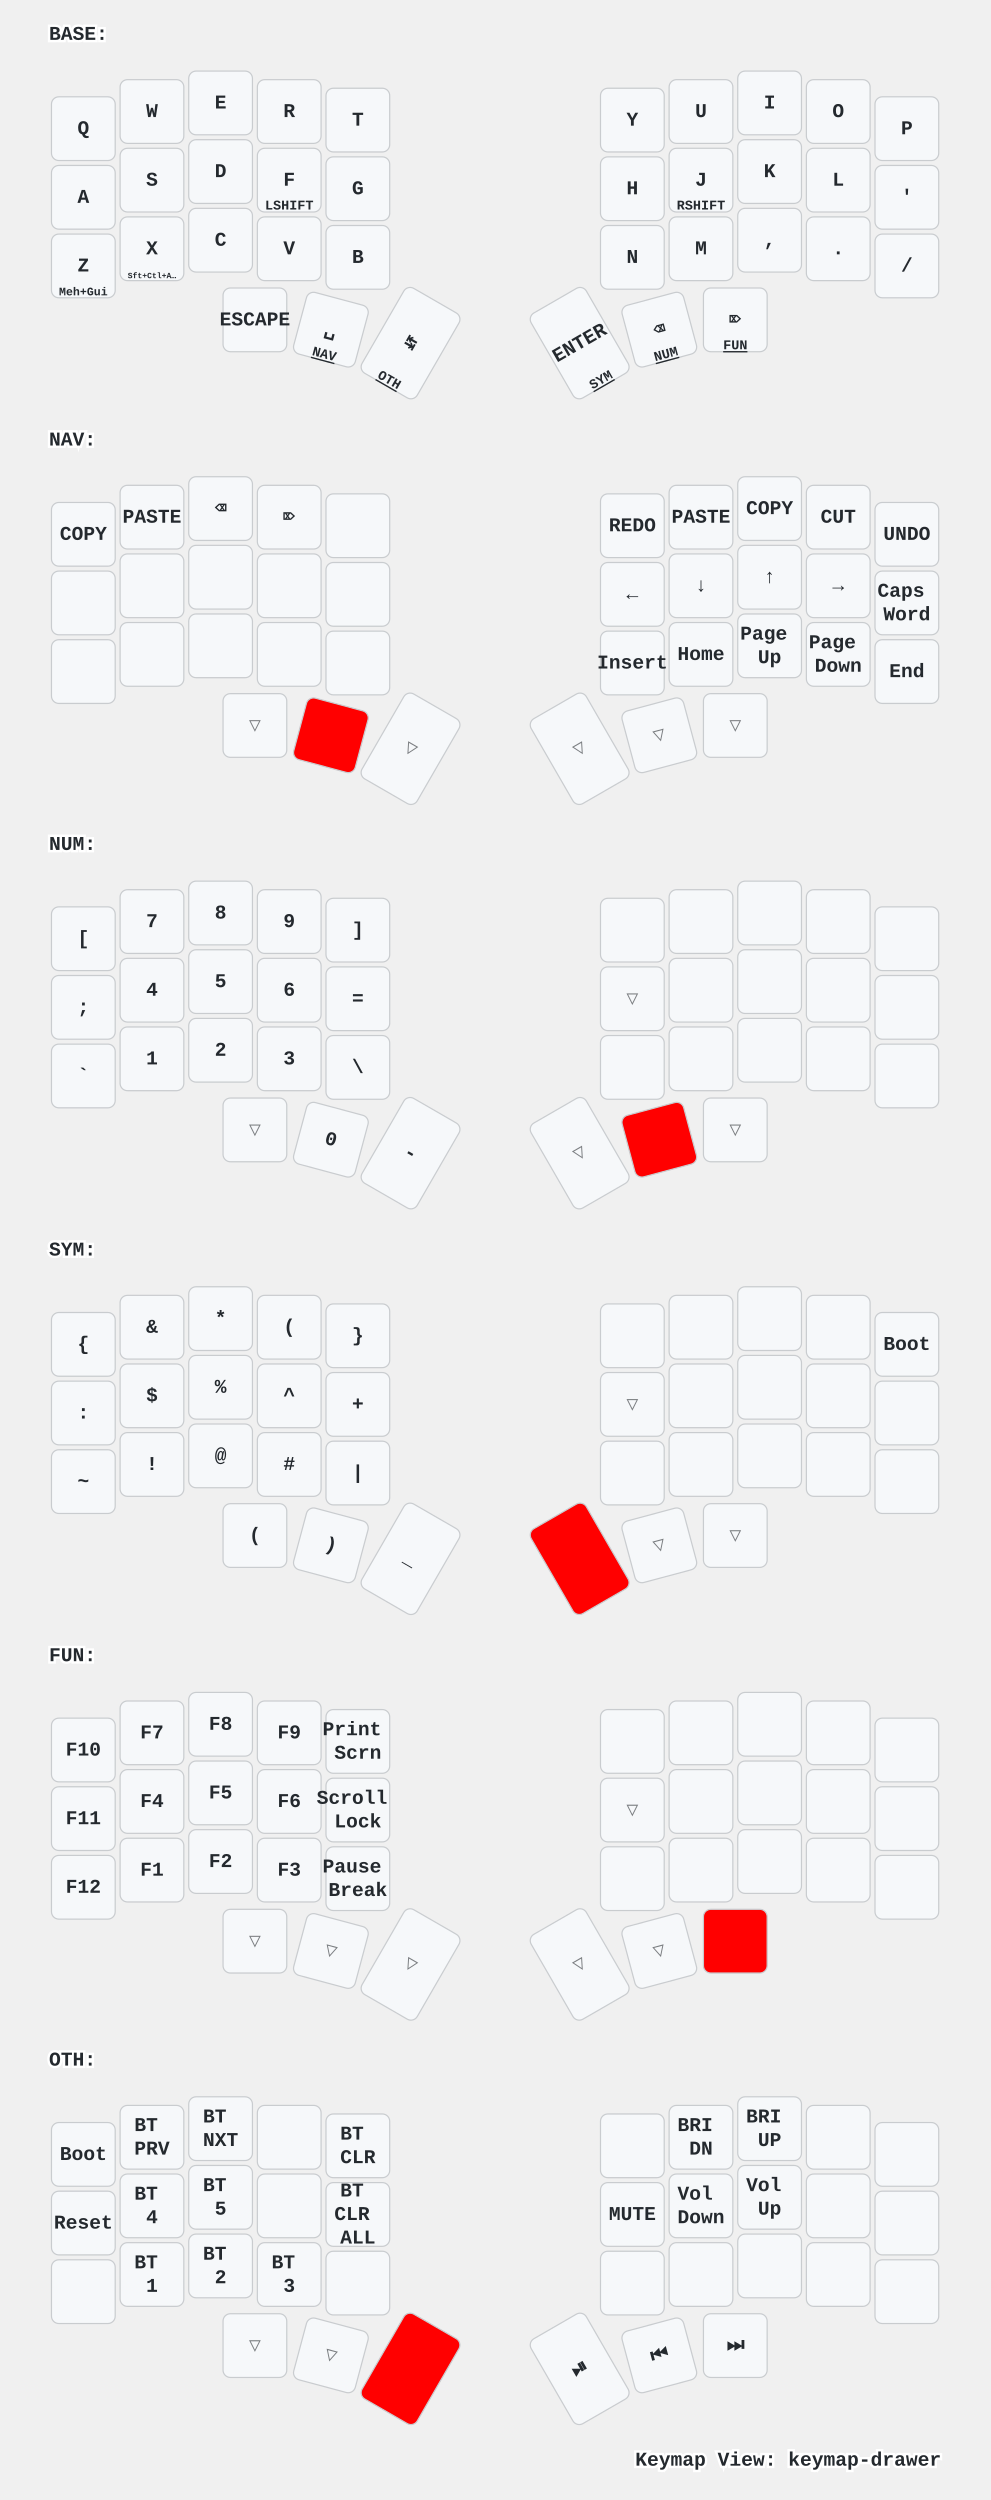
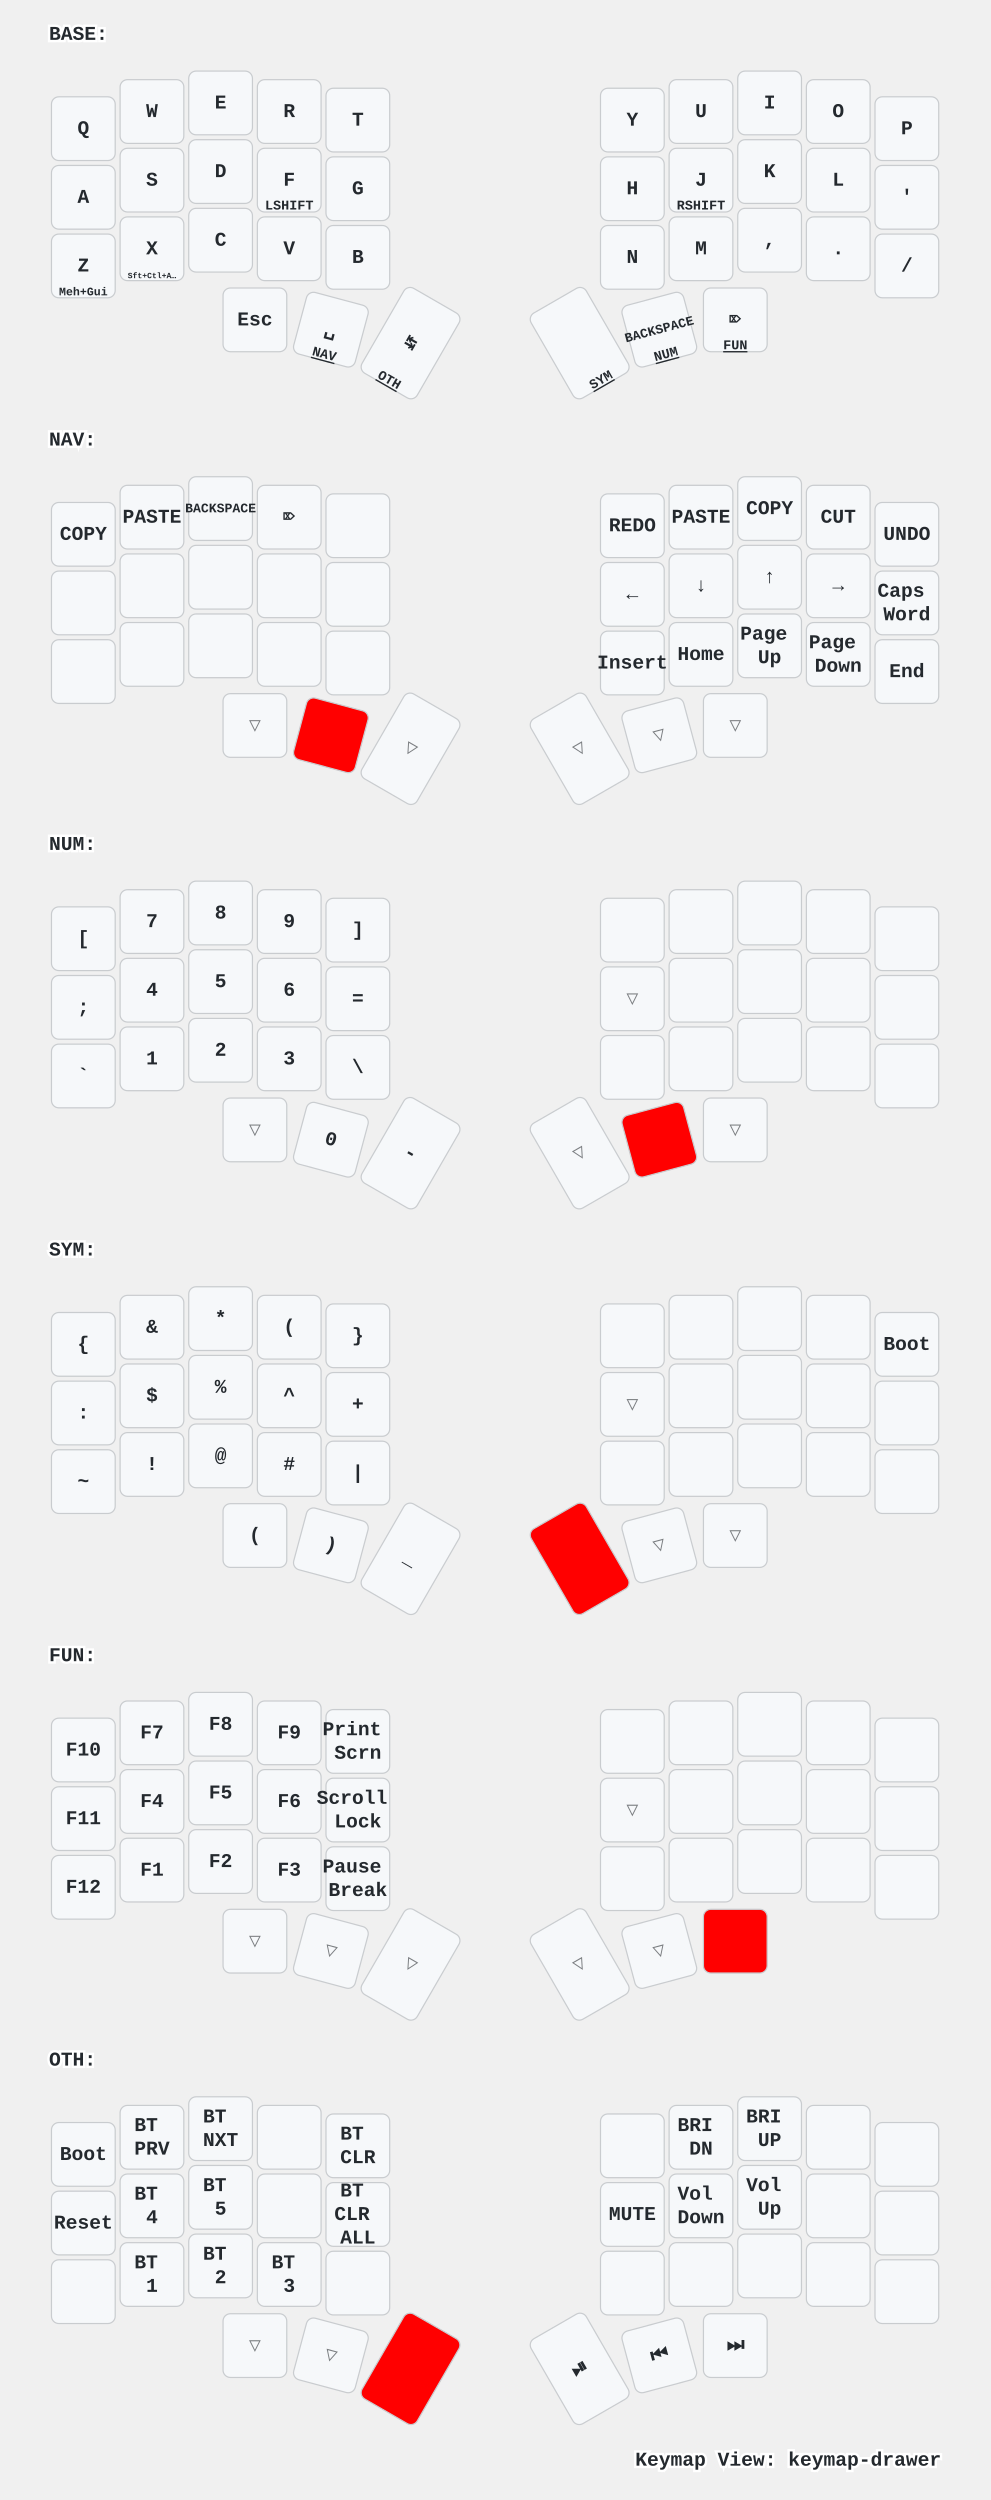
<svg xmlns="http://www.w3.org/2000/svg" xmlns:xlink="http://www.w3.org/1999/xlink" width="808" height="2040" viewBox="0 0 808 2040" class="keymap">
  <defs>/* start glyphs */
<svg id="mdi:apple-keyboard-command">
      <svg id="mdi-apple-keyboard-command" viewBox="0 0 24 24">
        <path d="M6,2A4,4 0 0,1 10,6V8H14V6A4,4 0 0,1 18,2A4,4 0 0,1 22,6A4,4 0 0,1 18,10H16V14H18A4,4 0 0,1 22,18A4,4 0 0,1 18,22A4,4 0 0,1 14,18V16H10V18A4,4 0 0,1 6,22A4,4 0 0,1 2,18A4,4 0 0,1 6,14H8V10H6A4,4 0 0,1 2,6A4,4 0 0,1 6,2M16,18A2,2 0 0,0 18,20A2,2 0 0,0 20,18A2,2 0 0,0 18,16H16V18M14,10H10V14H14V10M6,16A2,2 0 0,0 4,18A2,2 0 0,0 6,20A2,2 0 0,0 8,18V16H6M8,6A2,2 0 0,0 6,4A2,2 0 0,0 4,6A2,2 0 0,0 6,8H8V6M18,8A2,2 0 0,0 20,6A2,2 0 0,0 18,4A2,2 0 0,0 16,6V8H18Z" />
      </svg>
    </svg>
    <svg id="mdi:apple-keyboard-control">
      <svg id="mdi-apple-keyboard-control" viewBox="0 0 24 24">
        <path d="M19.78,11.78L18.36,13.19L12,6.83L5.64,13.19L4.22,11.78L12,4L19.78,11.78Z" />
      </svg>
    </svg>
    <svg id="mdi:apple-keyboard-option">
      <svg id="mdi-apple-keyboard-option" viewBox="0 0 24 24">
        <path d="M3,4H9.11L16.15,18H21V20H14.88L7.84,6H3V4M14,4H21V6H14V4Z" />
      </svg>
    </svg>
    <svg id="mdi:apple-keyboard-shift">
      <svg id="mdi-apple-keyboard-shift" viewBox="0 0 24 24">
        <path d="M15,18V12H17.17L12,6.83L6.83,12H9V18H15M12,4L22,14H17V20H7V14H2L12,4Z" />
      </svg>
    </svg>
+     <svg id="mdi:keyboard-return">
+       <svg id="mdi-keyboard-return" viewBox="0 0 24 24">
+         <path d="M19,7V11H5.83L9.41,7.41L8,6L2,12L8,18L9.41,16.58L5.83,13H21V7H19Z" />
+       </svg>
+     </svg>
  </defs>/* end glyphs */
<style>/* inherit to force styles through use tags */
svg path {
    fill: inherit;
}

/* font and background color specifications */
svg.keymap {
    font-family: SFMono-Regular,Consolas,Liberation Mono,Menlo,monospace;
    font-size: 14px;
    font-kerning: normal;
    text-rendering: optimizeLegibility;
    fill: #24292e;
}

/* default key styling */
rect.key {
    fill: #f6f8fa;
}

rect.key, rect.combo {
    stroke: #c9cccf;
    stroke-width: 1;
}

/* default key side styling, only used is draw_key_sides is set */
rect.side {
    filter: brightness(90%);
}

/* color accent for combo boxes */
rect.combo, rect.combo-separate {
    fill: #cdf;
}

/* color accent for held keys */
rect.held, rect.combo.held {
    fill: #fdd;
}

/* color accent for ghost (optional) keys */
rect.ghost, rect.combo.ghost {
    stroke-dasharray: 4, 4;
    stroke-width: 2;
}

text {
    text-anchor: middle;
    dominant-baseline: middle;
}

/* styling for layer labels */
text.label {
    font-weight: bold;
    text-anchor: start;
    stroke: white;
    stroke-width: 4;
    paint-order: stroke;
}

/* styling for optional footer */
text.footer {
    text-anchor: end;
    dominant-baseline: auto;
    stroke: white;
    stroke-width: 4;
    paint-order: stroke;
}

/* styling for combo tap, and key non-tap label text */
text.combo, text.hold, text.shifted, text.left, text.right {
    font-size: 11px;
}

text.hold {
    text-anchor: middle;
    dominant-baseline: auto;
}

text.shifted {
    text-anchor: middle;
    dominant-baseline: hanging;
}

text.left {
    text-anchor: start;
}

text.right {
    text-anchor: end;
}

text.layer-activator {
    text-decoration: underline;
}

/* styling for hold/shifted label text in combo box */
text.combo.hold, text.combo.shifted, text.combo.left, text.combo.right {
    font-size: 8px;
}

/* lighter symbol for transparent keys */
text.trans {
    fill: #7b7e81;
}

/* styling for combo dendrons */
path.combo {
    stroke-width: 1;
    stroke: gray;
    fill: none;
}

/* Start Tabler Icons Cleanup */
/* cannot use height/width with glyphs */
.icon-tabler &gt; path {
    fill: inherit;
    stroke: inherit;
    stroke-width: 2;
}
/* hide tabler's default box */
.icon-tabler &gt; path[stroke="none"][fill="none"] {
    visibility: hidden;
}
/* End Tabler Icons Cleanup */

/* For default sytles, see https://github.com/caksoylar/keymap-drawer/blob/main/keymap_drawer/config.py#L85 */

svg.keymap {
  font-family: Ubuntu Mono, Inconsolata, Consolas, Liberation Mono, Menlo, monospace;
  font-size: 16px;
  font-weight: bold;
  text-rendering: optimizeLegibility;
}

/* Color accent for held keys
red = #f00
green = #0f0
blue = #00f
yellow = #ff0
cyan = #0ff
magenta = #f0f
white = #fff
black = #000
grey = #888
light grey = #ccc
#ffc
*/
rect.held, rect.combo.held {
    fill: #f00;
}

/* Technique borrowed and extended from https://github.com/englmaxi/zmk-config/blob/master/keymap-drawer/config.yaml */
.sym_sub_text.tap {
  translate: -5px 2px;
  font-size: 20px;
}
.sym_sub_text.shifted {
  translate: 10px 13px;
  font-size: 10px;
  opacity: 1.0;
}
.combo.sym_sub_text.tap {
  translate: -1px 1px;
}
.combo.sym_sub_text.shifted {
  translate: 7px 5px;
  font-size: 10px;
  opacity: 1.0;
}

/* Toggle */
.toggle.shifted {
  translate: -10px 12px;
}

.toggle.hold {
  translate: 13px -23px;
}

/* Variant for tap-dances */
.tap_dance.tap {
  translate: -7px 0px;
  font-size: 12px;
}
.tap_dance.shifted {
  translate: 7px 17px;
  font-size: 12px;
  opacity: 1.0;
}

/* Variant for symbol next to symbol */
.sym_by_sym.tap {
  translate: -6px 0px;
}
.sym_by_sym.shifted {
  translate: 10px 12px;
  opacity: 1.0;
}

.combo.sym_by_sym.tap {
  translate: -35px 0px;
}
.combo.sym_by_sym.shifted {
  translate: 35px 20px;
  opacity: 1.0;
}

.combo.sym_by_sym.hold {
  visibility: hidden;
}

/* hide hold box for combo sym_by_sym */
.combo.sym_by_sym.hold &gt; path[stroke="none"][fill="none"] {
  visibility: hidden;
}
</style>
  <g transform="translate(40, 0)" class="layer-BASE">
    <text x="0" y="28" class="label" id="BASE">BASE:</text>
    <g transform="translate(0, 56)">
      <g transform="translate(28, 49)" class="key keypos-0">
        <rect rx="6" ry="6" x="-26" y="-26" width="52" height="52" class="key" />
        <text x="0" y="0" class="key tap">Q</text>
      </g>
      <g transform="translate(84, 35)" class="key keypos-1">
        <rect rx="6" ry="6" x="-26" y="-26" width="52" height="52" class="key" />
        <text x="0" y="0" class="key tap">W</text>
      </g>
      <g transform="translate(140, 28)" class="key keypos-2">
        <rect rx="6" ry="6" x="-26" y="-26" width="52" height="52" class="key" />
        <text x="0" y="0" class="key tap">E</text>
      </g>
      <g transform="translate(196, 35)" class="key keypos-3">
        <rect rx="6" ry="6" x="-26" y="-26" width="52" height="52" class="key" />
        <text x="0" y="0" class="key tap">R</text>
      </g>
      <g transform="translate(252, 42)" class="key keypos-4">
        <rect rx="6" ry="6" x="-26" y="-26" width="52" height="52" class="key" />
        <text x="0" y="0" class="key tap">T</text>
      </g>
      <g transform="translate(476, 42)" class="key keypos-5">
        <rect rx="6" ry="6" x="-26" y="-26" width="52" height="52" class="key" />
        <text x="0" y="0" class="key tap">Y</text>
      </g>
      <g transform="translate(532, 35)" class="key keypos-6">
        <rect rx="6" ry="6" x="-26" y="-26" width="52" height="52" class="key" />
        <text x="0" y="0" class="key tap">U</text>
      </g>
      <g transform="translate(588, 28)" class="key keypos-7">
        <rect rx="6" ry="6" x="-26" y="-26" width="52" height="52" class="key" />
        <text x="0" y="0" class="key tap">I</text>
      </g>
      <g transform="translate(644, 35)" class="key keypos-8">
        <rect rx="6" ry="6" x="-26" y="-26" width="52" height="52" class="key" />
        <text x="0" y="0" class="key tap">O</text>
      </g>
      <g transform="translate(700, 49)" class="key keypos-9">
        <rect rx="6" ry="6" x="-26" y="-26" width="52" height="52" class="key" />
        <text x="0" y="0" class="key tap">P</text>
      </g>
      <g transform="translate(28, 105)" class="key keypos-10">
        <rect rx="6" ry="6" x="-26" y="-26" width="52" height="52" class="key" />
        <text x="0" y="0" class="key tap">A</text>
        <use href="#mdi:apple-keyboard-command" xlink:href="#mdi:apple-keyboard-command" x="-8" y="9" height="15" width="15.0" class="key hold glyph mdi:apple-keyboard-command" />
      </g>
      <g transform="translate(84, 91)" class="key keypos-11">
        <rect rx="6" ry="6" x="-26" y="-26" width="52" height="52" class="key" />
        <text x="0" y="0" class="key tap">S</text>
        <use href="#mdi:apple-keyboard-option" xlink:href="#mdi:apple-keyboard-option" x="-8" y="9" height="15" width="15.0" class="key hold glyph mdi:apple-keyboard-option" />
      </g>
      <g transform="translate(140, 84)" class="key keypos-12">
        <rect rx="6" ry="6" x="-26" y="-26" width="52" height="52" class="key" />
        <text x="0" y="0" class="key tap">D</text>
        <use href="#mdi:apple-keyboard-control" xlink:href="#mdi:apple-keyboard-control" x="-8" y="9" height="15" width="15.0" class="key hold glyph mdi:apple-keyboard-control" />
      </g>
      <g transform="translate(196, 91)" class="key keypos-13">
        <rect rx="6" ry="6" x="-26" y="-26" width="52" height="52" class="key" />
        <text x="0" y="0" class="key tap">F</text>
        <text x="0" y="24" class="key hold">LSHIFT</text>
      </g>
      <g transform="translate(252, 98)" class="key keypos-14">
        <rect rx="6" ry="6" x="-26" y="-26" width="52" height="52" class="key" />
        <text x="0" y="0" class="key tap">G</text>
      </g>
      <g transform="translate(476, 98)" class="key keypos-15">
        <rect rx="6" ry="6" x="-26" y="-26" width="52" height="52" class="key" />
        <text x="0" y="0" class="key tap">H</text>
      </g>
      <g transform="translate(532, 91)" class="key keypos-16">
        <rect rx="6" ry="6" x="-26" y="-26" width="52" height="52" class="key" />
        <text x="0" y="0" class="key tap">J</text>
        <text x="0" y="24" class="key hold">RSHIFT</text>
      </g>
      <g transform="translate(588, 84)" class="key keypos-17">
        <rect rx="6" ry="6" x="-26" y="-26" width="52" height="52" class="key" />
        <text x="0" y="0" class="key tap">K</text>
        <use href="#mdi:apple-keyboard-control" xlink:href="#mdi:apple-keyboard-control" x="-8" y="9" height="15" width="15.0" class="key hold glyph mdi:apple-keyboard-control" />
      </g>
      <g transform="translate(644, 91)" class="key keypos-18">
        <rect rx="6" ry="6" x="-26" y="-26" width="52" height="52" class="key" />
        <text x="0" y="0" class="key tap">L</text>
        <use href="#mdi:apple-keyboard-option" xlink:href="#mdi:apple-keyboard-option" x="-8" y="9" height="15" width="15.0" class="key hold glyph mdi:apple-keyboard-option" />
      </g>
      <g transform="translate(700, 105)" class="key keypos-19">
        <rect rx="6" ry="6" x="-26" y="-26" width="52" height="52" class="key" />
        <text x="0" y="0" class="key tap">'</text>
        <use href="#mdi:apple-keyboard-command" xlink:href="#mdi:apple-keyboard-command" x="-8" y="9" height="15" width="15.0" class="key hold glyph mdi:apple-keyboard-command" />
      </g>
      <g transform="translate(28, 161)" class="key keypos-20">
        <rect rx="6" ry="6" x="-26" y="-26" width="52" height="52" class="key" />
        <text x="0" y="0" class="key tap">Z</text>
        <text x="0" y="24" class="key hold">
          <tspan style="font-size: 86%">Meh+Gui</tspan>
        </text>
      </g>
      <g transform="translate(84, 147)" class="key keypos-21">
        <rect rx="6" ry="6" x="-26" y="-26" width="52" height="52" class="key" />
        <text x="0" y="0" class="key tap">X</text>
        <text x="0" y="24" class="key hold">
          <tspan style="font-size: 60%">Sft+Ctl+A…</tspan>
        </text>
      </g>
      <g transform="translate(140, 140)" class="key keypos-22">
        <rect rx="6" ry="6" x="-26" y="-26" width="52" height="52" class="key" />
        <text x="0" y="0" class="key tap">C</text>
      </g>
      <g transform="translate(196, 147)" class="key keypos-23">
        <rect rx="6" ry="6" x="-26" y="-26" width="52" height="52" class="key" />
        <text x="0" y="0" class="key tap">V</text>
      </g>
      <g transform="translate(252, 154)" class="key keypos-24">
        <rect rx="6" ry="6" x="-26" y="-26" width="52" height="52" class="key" />
        <text x="0" y="0" class="key tap">B</text>
      </g>
      <g transform="translate(476, 154)" class="key keypos-25">
        <rect rx="6" ry="6" x="-26" y="-26" width="52" height="52" class="key" />
        <text x="0" y="0" class="key tap">N</text>
      </g>
      <g transform="translate(532, 147)" class="key keypos-26">
        <rect rx="6" ry="6" x="-26" y="-26" width="52" height="52" class="key" />
        <text x="0" y="0" class="key tap">M</text>
      </g>
      <g transform="translate(588, 140)" class="key keypos-27">
        <rect rx="6" ry="6" x="-26" y="-26" width="52" height="52" class="key" />
        <text x="0" y="0" class="key tap">,</text>
      </g>
      <g transform="translate(644, 147)" class="key keypos-28">
        <rect rx="6" ry="6" x="-26" y="-26" width="52" height="52" class="key" />
        <text x="0" y="0" class="key tap">.</text>
      </g>
      <g transform="translate(700, 161)" class="key keypos-29">
        <rect rx="6" ry="6" x="-26" y="-26" width="52" height="52" class="key" />
        <text x="0" y="0" class="key tap">/</text>
      </g>
      <g transform="translate(168, 205)" class="key keypos-30">
        <rect rx="6" ry="6" x="-26" y="-26" width="52" height="52" class="key" />
-         <text x="0" y="0" class="key tap">ESCAPE</text>
+         <text x="0" y="0" class="key tap">Esc</text>
      </g>
      <g transform="translate(230, 213) rotate(15.0)" class="key keypos-31">
        <rect rx="6" ry="6" x="-26" y="-26" width="52" height="52" class="key" />
        <text x="0" y="0" class="key tap">␣</text>
        <a href="#NAV">
          <text x="0" y="24" class="key hold layer-activator">NAV</text>
        </a>
      </g>
      <g transform="translate(295, 224) rotate(30.0)" class="key keypos-32">
        <rect rx="6" ry="6" x="-26" y="-40" width="52" height="80" class="key" />
        <text x="0" y="0" class="key tap">↹</text>
        <a href="#OTH">
          <text x="0" y="38" class="key hold layer-activator">OTH</text>
        </a>
      </g>
      <g transform="translate(433, 224) rotate(-30.0)" class="key keypos-33">
        <rect rx="6" ry="6" x="-26" y="-40" width="52" height="80" class="key" />
-         <text x="0" y="0" class="key tap">ENTER</text>
+         <use href="#mdi:keyboard-return" xlink:href="#mdi:keyboard-return" x="-9" y="-9" height="18" width="18.0" class="key tap glyph mdi:keyboard-return" />
        <a href="#SYM">
          <text x="0" y="38" class="key hold layer-activator">SYM</text>
        </a>
      </g>
      <g transform="translate(498, 213) rotate(-15.0)" class="key keypos-34">
        <rect rx="6" ry="6" x="-26" y="-26" width="52" height="52" class="key" />
-         <text x="0" y="0" class="key tap">⌫</text>
+         <text x="0" y="0" class="key tap">
+           <tspan style="font-size: 67%">BACKSPACE</tspan>
+         </text>
        <a href="#NUM">
          <text x="0" y="24" class="key hold layer-activator">NUM</text>
        </a>
      </g>
      <g transform="translate(560, 205)" class="key keypos-35">
        <rect rx="6" ry="6" x="-26" y="-26" width="52" height="52" class="key" />
        <text x="0" y="0" class="key tap">⌦</text>
        <a href="#FUN">
          <text x="0" y="24" class="key hold layer-activator">FUN</text>
        </a>
      </g>
    </g>
  </g>
  <g transform="translate(40, 331)" class="layer-NAV">
    <text x="0" y="28" class="label" id="NAV">NAV:</text>
    <g transform="translate(0, 56)">
      <g transform="translate(28, 49)" class="key keypos-0">
        <rect rx="6" ry="6" x="-26" y="-26" width="52" height="52" class="key" />
        <text x="0" y="0" class="key tap">COPY</text>
      </g>
      <g transform="translate(84, 35)" class="key keypos-1">
        <rect rx="6" ry="6" x="-26" y="-26" width="52" height="52" class="key" />
        <text x="0" y="0" class="key tap">PASTE</text>
      </g>
      <g transform="translate(140, 28)" class="key keypos-2">
        <rect rx="6" ry="6" x="-26" y="-26" width="52" height="52" class="key" />
-         <text x="0" y="0" class="key tap">⌫</text>
+         <text x="0" y="0" class="key tap">
+           <tspan style="font-size: 67%">BACKSPACE</tspan>
+         </text>
      </g>
      <g transform="translate(196, 35)" class="key keypos-3">
        <rect rx="6" ry="6" x="-26" y="-26" width="52" height="52" class="key" />
        <text x="0" y="0" class="key tap">⌦</text>
      </g>
      <g transform="translate(252, 42)" class="key keypos-4">
        <rect rx="6" ry="6" x="-26" y="-26" width="52" height="52" class="key" />
      </g>
      <g transform="translate(476, 42)" class="key keypos-5">
        <rect rx="6" ry="6" x="-26" y="-26" width="52" height="52" class="key" />
        <text x="0" y="0" class="key tap">REDO</text>
      </g>
      <g transform="translate(532, 35)" class="key keypos-6">
        <rect rx="6" ry="6" x="-26" y="-26" width="52" height="52" class="key" />
        <text x="0" y="0" class="key tap">PASTE</text>
      </g>
      <g transform="translate(588, 28)" class="key keypos-7">
        <rect rx="6" ry="6" x="-26" y="-26" width="52" height="52" class="key" />
        <text x="0" y="0" class="key tap">COPY</text>
      </g>
      <g transform="translate(644, 35)" class="key keypos-8">
        <rect rx="6" ry="6" x="-26" y="-26" width="52" height="52" class="key" />
        <text x="0" y="0" class="key tap">CUT</text>
      </g>
      <g transform="translate(700, 49)" class="key keypos-9">
        <rect rx="6" ry="6" x="-26" y="-26" width="52" height="52" class="key" />
        <text x="0" y="0" class="key tap">UNDO</text>
      </g>
      <g transform="translate(28, 105)" class="key keypos-10">
        <rect rx="6" ry="6" x="-26" y="-26" width="52" height="52" class="key" />
        <use href="#mdi:apple-keyboard-command" xlink:href="#mdi:apple-keyboard-command" x="-9" y="-9" height="18" width="18.0" class="key tap glyph mdi:apple-keyboard-command" />
      </g>
      <g transform="translate(84, 91)" class="key keypos-11">
        <rect rx="6" ry="6" x="-26" y="-26" width="52" height="52" class="key" />
        <use href="#mdi:apple-keyboard-option" xlink:href="#mdi:apple-keyboard-option" x="-9" y="-9" height="18" width="18.0" class="key tap glyph mdi:apple-keyboard-option" />
      </g>
      <g transform="translate(140, 84)" class="key keypos-12">
        <rect rx="6" ry="6" x="-26" y="-26" width="52" height="52" class="key" />
        <use href="#mdi:apple-keyboard-control" xlink:href="#mdi:apple-keyboard-control" x="-9" y="-9" height="18" width="18.0" class="key tap glyph mdi:apple-keyboard-control" />
      </g>
      <g transform="translate(196, 91)" class="key keypos-13">
        <rect rx="6" ry="6" x="-26" y="-26" width="52" height="52" class="key" />
        <use href="#mdi:apple-keyboard-shift" xlink:href="#mdi:apple-keyboard-shift" x="-9" y="-9" height="18" width="18.0" class="key tap glyph mdi:apple-keyboard-shift" />
      </g>
      <g transform="translate(252, 98)" class="key keypos-14">
        <rect rx="6" ry="6" x="-26" y="-26" width="52" height="52" class="key" />
      </g>
      <g transform="translate(476, 98)" class="key keypos-15">
        <rect rx="6" ry="6" x="-26" y="-26" width="52" height="52" class="key" />
        <text x="0" y="0" class="key tap">←</text>
      </g>
      <g transform="translate(532, 91)" class="key keypos-16">
        <rect rx="6" ry="6" x="-26" y="-26" width="52" height="52" class="key" />
        <text x="0" y="0" class="key tap">↓</text>
      </g>
      <g transform="translate(588, 84)" class="key keypos-17">
        <rect rx="6" ry="6" x="-26" y="-26" width="52" height="52" class="key" />
        <text x="0" y="0" class="key tap">↑</text>
      </g>
      <g transform="translate(644, 91)" class="key keypos-18">
        <rect rx="6" ry="6" x="-26" y="-26" width="52" height="52" class="key" />
        <text x="0" y="0" class="key tap">→</text>
      </g>
      <g transform="translate(700, 105)" class="key keypos-19">
        <rect rx="6" ry="6" x="-26" y="-26" width="52" height="52" class="key" />
        <text x="0" y="0" class="key tap">
          <tspan x="0" dy="-0.6em">Caps</tspan>
          <tspan x="0" dy="1.2em">Word</tspan>
        </text>
      </g>
      <g transform="translate(28, 161)" class="key keypos-20">
        <rect rx="6" ry="6" x="-26" y="-26" width="52" height="52" class="key" />
      </g>
      <g transform="translate(84, 147)" class="key keypos-21">
        <rect rx="6" ry="6" x="-26" y="-26" width="52" height="52" class="key" />
      </g>
      <g transform="translate(140, 140)" class="key keypos-22">
        <rect rx="6" ry="6" x="-26" y="-26" width="52" height="52" class="key" />
      </g>
      <g transform="translate(196, 147)" class="key keypos-23">
        <rect rx="6" ry="6" x="-26" y="-26" width="52" height="52" class="key" />
      </g>
      <g transform="translate(252, 154)" class="key keypos-24">
        <rect rx="6" ry="6" x="-26" y="-26" width="52" height="52" class="key" />
      </g>
      <g transform="translate(476, 154)" class="key keypos-25">
        <rect rx="6" ry="6" x="-26" y="-26" width="52" height="52" class="key" />
        <text x="0" y="0" class="key tap">Insert</text>
      </g>
      <g transform="translate(532, 147)" class="key keypos-26">
        <rect rx="6" ry="6" x="-26" y="-26" width="52" height="52" class="key" />
        <text x="0" y="0" class="key tap">Home</text>
      </g>
      <g transform="translate(588, 140)" class="key keypos-27">
        <rect rx="6" ry="6" x="-26" y="-26" width="52" height="52" class="key" />
        <text x="0" y="0" class="key tap">
          <tspan x="0" dy="-0.6em">Page</tspan>
          <tspan x="0" dy="1.2em">Up</tspan>
        </text>
      </g>
      <g transform="translate(644, 147)" class="key keypos-28">
        <rect rx="6" ry="6" x="-26" y="-26" width="52" height="52" class="key" />
        <text x="0" y="0" class="key tap">
          <tspan x="0" dy="-0.6em">Page</tspan>
          <tspan x="0" dy="1.2em">Down</tspan>
        </text>
      </g>
      <g transform="translate(700, 161)" class="key keypos-29">
        <rect rx="6" ry="6" x="-26" y="-26" width="52" height="52" class="key" />
        <text x="0" y="0" class="key tap">End</text>
      </g>
      <g transform="translate(168, 205)" class="key trans keypos-30">
        <rect rx="6" ry="6" x="-26" y="-26" width="52" height="52" class="key trans" />
        <text x="0" y="0" class="key trans tap">▽</text>
      </g>
      <g transform="translate(230, 213) rotate(15.0)" class="key held keypos-31">
        <rect rx="6" ry="6" x="-26" y="-26" width="52" height="52" class="key held" />
      </g>
      <g transform="translate(295, 224) rotate(30.0)" class="key trans keypos-32">
        <rect rx="6" ry="6" x="-26" y="-40" width="52" height="80" class="key trans" />
        <text x="0" y="0" class="key trans tap">▽</text>
      </g>
      <g transform="translate(433, 224) rotate(-30.0)" class="key trans keypos-33">
        <rect rx="6" ry="6" x="-26" y="-40" width="52" height="80" class="key trans" />
        <text x="0" y="0" class="key trans tap">▽</text>
      </g>
      <g transform="translate(498, 213) rotate(-15.0)" class="key trans keypos-34">
        <rect rx="6" ry="6" x="-26" y="-26" width="52" height="52" class="key trans" />
        <text x="0" y="0" class="key trans tap">▽</text>
      </g>
      <g transform="translate(560, 205)" class="key trans keypos-35">
        <rect rx="6" ry="6" x="-26" y="-26" width="52" height="52" class="key trans" />
        <text x="0" y="0" class="key trans tap">▽</text>
      </g>
    </g>
  </g>
  <g transform="translate(40, 661)" class="layer-NUM">
    <text x="0" y="28" class="label" id="NUM">NUM:</text>
    <g transform="translate(0, 56)">
      <g transform="translate(28, 49)" class="key keypos-0">
        <rect rx="6" ry="6" x="-26" y="-26" width="52" height="52" class="key" />
        <text x="0" y="0" class="key tap">[</text>
      </g>
      <g transform="translate(84, 35)" class="key keypos-1">
        <rect rx="6" ry="6" x="-26" y="-26" width="52" height="52" class="key" />
        <text x="0" y="0" class="key tap">7</text>
      </g>
      <g transform="translate(140, 28)" class="key keypos-2">
        <rect rx="6" ry="6" x="-26" y="-26" width="52" height="52" class="key" />
        <text x="0" y="0" class="key tap">8</text>
      </g>
      <g transform="translate(196, 35)" class="key keypos-3">
        <rect rx="6" ry="6" x="-26" y="-26" width="52" height="52" class="key" />
        <text x="0" y="0" class="key tap">9</text>
      </g>
      <g transform="translate(252, 42)" class="key keypos-4">
        <rect rx="6" ry="6" x="-26" y="-26" width="52" height="52" class="key" />
        <text x="0" y="0" class="key tap">]</text>
      </g>
      <g transform="translate(476, 42)" class="key keypos-5">
        <rect rx="6" ry="6" x="-26" y="-26" width="52" height="52" class="key" />
      </g>
      <g transform="translate(532, 35)" class="key keypos-6">
        <rect rx="6" ry="6" x="-26" y="-26" width="52" height="52" class="key" />
      </g>
      <g transform="translate(588, 28)" class="key keypos-7">
        <rect rx="6" ry="6" x="-26" y="-26" width="52" height="52" class="key" />
      </g>
      <g transform="translate(644, 35)" class="key keypos-8">
        <rect rx="6" ry="6" x="-26" y="-26" width="52" height="52" class="key" />
      </g>
      <g transform="translate(700, 49)" class="key keypos-9">
        <rect rx="6" ry="6" x="-26" y="-26" width="52" height="52" class="key" />
      </g>
      <g transform="translate(28, 105)" class="key keypos-10">
        <rect rx="6" ry="6" x="-26" y="-26" width="52" height="52" class="key" />
        <text x="0" y="0" class="key tap">;</text>
      </g>
      <g transform="translate(84, 91)" class="key keypos-11">
        <rect rx="6" ry="6" x="-26" y="-26" width="52" height="52" class="key" />
        <text x="0" y="0" class="key tap">4</text>
      </g>
      <g transform="translate(140, 84)" class="key keypos-12">
        <rect rx="6" ry="6" x="-26" y="-26" width="52" height="52" class="key" />
        <text x="0" y="0" class="key tap">5</text>
      </g>
      <g transform="translate(196, 91)" class="key keypos-13">
        <rect rx="6" ry="6" x="-26" y="-26" width="52" height="52" class="key" />
        <text x="0" y="0" class="key tap">6</text>
      </g>
      <g transform="translate(252, 98)" class="key keypos-14">
        <rect rx="6" ry="6" x="-26" y="-26" width="52" height="52" class="key" />
        <text x="0" y="0" class="key tap">=</text>
      </g>
      <g transform="translate(476, 98)" class="key trans keypos-15">
        <rect rx="6" ry="6" x="-26" y="-26" width="52" height="52" class="key trans" />
        <text x="0" y="0" class="key trans tap">▽</text>
      </g>
      <g transform="translate(532, 91)" class="key keypos-16">
        <rect rx="6" ry="6" x="-26" y="-26" width="52" height="52" class="key" />
        <use href="#mdi:apple-keyboard-shift" xlink:href="#mdi:apple-keyboard-shift" x="-9" y="-9" height="18" width="18.0" class="key tap glyph mdi:apple-keyboard-shift" />
      </g>
      <g transform="translate(588, 84)" class="key keypos-17">
        <rect rx="6" ry="6" x="-26" y="-26" width="52" height="52" class="key" />
        <use href="#mdi:apple-keyboard-control" xlink:href="#mdi:apple-keyboard-control" x="-9" y="-9" height="18" width="18.0" class="key tap glyph mdi:apple-keyboard-control" />
      </g>
      <g transform="translate(644, 91)" class="key keypos-18">
        <rect rx="6" ry="6" x="-26" y="-26" width="52" height="52" class="key" />
        <use href="#mdi:apple-keyboard-option" xlink:href="#mdi:apple-keyboard-option" x="-9" y="-9" height="18" width="18.0" class="key tap glyph mdi:apple-keyboard-option" />
      </g>
      <g transform="translate(700, 105)" class="key keypos-19">
        <rect rx="6" ry="6" x="-26" y="-26" width="52" height="52" class="key" />
        <use href="#mdi:apple-keyboard-command" xlink:href="#mdi:apple-keyboard-command" x="-9" y="-9" height="18" width="18.0" class="key tap glyph mdi:apple-keyboard-command" />
      </g>
      <g transform="translate(28, 161)" class="key keypos-20">
        <rect rx="6" ry="6" x="-26" y="-26" width="52" height="52" class="key" />
        <text x="0" y="0" class="key tap">`</text>
      </g>
      <g transform="translate(84, 147)" class="key keypos-21">
        <rect rx="6" ry="6" x="-26" y="-26" width="52" height="52" class="key" />
        <text x="0" y="0" class="key tap">1</text>
      </g>
      <g transform="translate(140, 140)" class="key keypos-22">
        <rect rx="6" ry="6" x="-26" y="-26" width="52" height="52" class="key" />
        <text x="0" y="0" class="key tap">2</text>
      </g>
      <g transform="translate(196, 147)" class="key keypos-23">
        <rect rx="6" ry="6" x="-26" y="-26" width="52" height="52" class="key" />
        <text x="0" y="0" class="key tap">3</text>
      </g>
      <g transform="translate(252, 154)" class="key keypos-24">
        <rect rx="6" ry="6" x="-26" y="-26" width="52" height="52" class="key" />
        <text x="0" y="0" class="key tap">\</text>
      </g>
      <g transform="translate(476, 154)" class="key keypos-25">
        <rect rx="6" ry="6" x="-26" y="-26" width="52" height="52" class="key" />
      </g>
      <g transform="translate(532, 147)" class="key keypos-26">
        <rect rx="6" ry="6" x="-26" y="-26" width="52" height="52" class="key" />
      </g>
      <g transform="translate(588, 140)" class="key keypos-27">
        <rect rx="6" ry="6" x="-26" y="-26" width="52" height="52" class="key" />
      </g>
      <g transform="translate(644, 147)" class="key keypos-28">
        <rect rx="6" ry="6" x="-26" y="-26" width="52" height="52" class="key" />
      </g>
      <g transform="translate(700, 161)" class="key keypos-29">
        <rect rx="6" ry="6" x="-26" y="-26" width="52" height="52" class="key" />
      </g>
      <g transform="translate(168, 205)" class="key trans keypos-30">
        <rect rx="6" ry="6" x="-26" y="-26" width="52" height="52" class="key trans" />
        <text x="0" y="0" class="key trans tap">▽</text>
      </g>
      <g transform="translate(230, 213) rotate(15.0)" class="key keypos-31">
        <rect rx="6" ry="6" x="-26" y="-26" width="52" height="52" class="key" />
        <text x="0" y="0" class="key tap">0</text>
      </g>
      <g transform="translate(295, 224) rotate(30.0)" class="key keypos-32">
        <rect rx="6" ry="6" x="-26" y="-40" width="52" height="80" class="key" />
        <text x="0" y="0" class="key tap">-</text>
      </g>
      <g transform="translate(433, 224) rotate(-30.0)" class="key trans keypos-33">
        <rect rx="6" ry="6" x="-26" y="-40" width="52" height="80" class="key trans" />
        <text x="0" y="0" class="key trans tap">▽</text>
      </g>
      <g transform="translate(498, 213) rotate(-15.0)" class="key held keypos-34">
        <rect rx="6" ry="6" x="-26" y="-26" width="52" height="52" class="key held" />
      </g>
      <g transform="translate(560, 205)" class="key trans keypos-35">
        <rect rx="6" ry="6" x="-26" y="-26" width="52" height="52" class="key trans" />
        <text x="0" y="0" class="key trans tap">▽</text>
      </g>
    </g>
  </g>
  <g transform="translate(40, 992)" class="layer-SYM">
    <text x="0" y="28" class="label" id="SYM">SYM:</text>
    <g transform="translate(0, 56)">
      <g transform="translate(28, 49)" class="key keypos-0">
        <rect rx="6" ry="6" x="-26" y="-26" width="52" height="52" class="key" />
        <text x="0" y="0" class="key tap">{</text>
      </g>
      <g transform="translate(84, 35)" class="key keypos-1">
        <rect rx="6" ry="6" x="-26" y="-26" width="52" height="52" class="key" />
        <text x="0" y="0" class="key tap">&amp;</text>
      </g>
      <g transform="translate(140, 28)" class="key keypos-2">
        <rect rx="6" ry="6" x="-26" y="-26" width="52" height="52" class="key" />
        <text x="0" y="0" class="key tap">*</text>
      </g>
      <g transform="translate(196, 35)" class="key keypos-3">
        <rect rx="6" ry="6" x="-26" y="-26" width="52" height="52" class="key" />
        <text x="0" y="0" class="key tap">(</text>
      </g>
      <g transform="translate(252, 42)" class="key keypos-4">
        <rect rx="6" ry="6" x="-26" y="-26" width="52" height="52" class="key" />
        <text x="0" y="0" class="key tap">}</text>
      </g>
      <g transform="translate(476, 42)" class="key keypos-5">
        <rect rx="6" ry="6" x="-26" y="-26" width="52" height="52" class="key" />
      </g>
      <g transform="translate(532, 35)" class="key keypos-6">
        <rect rx="6" ry="6" x="-26" y="-26" width="52" height="52" class="key" />
      </g>
      <g transform="translate(588, 28)" class="key keypos-7">
        <rect rx="6" ry="6" x="-26" y="-26" width="52" height="52" class="key" />
      </g>
      <g transform="translate(644, 35)" class="key keypos-8">
        <rect rx="6" ry="6" x="-26" y="-26" width="52" height="52" class="key" />
      </g>
      <g transform="translate(700, 49)" class="key keypos-9">
        <rect rx="6" ry="6" x="-26" y="-26" width="52" height="52" class="key" />
        <text x="0" y="0" class="key tap">Boot</text>
      </g>
      <g transform="translate(28, 105)" class="key keypos-10">
        <rect rx="6" ry="6" x="-26" y="-26" width="52" height="52" class="key" />
        <text x="0" y="0" class="key tap">:</text>
      </g>
      <g transform="translate(84, 91)" class="key keypos-11">
        <rect rx="6" ry="6" x="-26" y="-26" width="52" height="52" class="key" />
        <text x="0" y="0" class="key tap">$</text>
      </g>
      <g transform="translate(140, 84)" class="key keypos-12">
        <rect rx="6" ry="6" x="-26" y="-26" width="52" height="52" class="key" />
        <text x="0" y="0" class="key tap">%</text>
      </g>
      <g transform="translate(196, 91)" class="key keypos-13">
        <rect rx="6" ry="6" x="-26" y="-26" width="52" height="52" class="key" />
        <text x="0" y="0" class="key tap">^</text>
      </g>
      <g transform="translate(252, 98)" class="key keypos-14">
        <rect rx="6" ry="6" x="-26" y="-26" width="52" height="52" class="key" />
        <text x="0" y="0" class="key tap">+</text>
      </g>
      <g transform="translate(476, 98)" class="key trans keypos-15">
        <rect rx="6" ry="6" x="-26" y="-26" width="52" height="52" class="key trans" />
        <text x="0" y="0" class="key trans tap">▽</text>
      </g>
      <g transform="translate(532, 91)" class="key keypos-16">
        <rect rx="6" ry="6" x="-26" y="-26" width="52" height="52" class="key" />
        <use href="#mdi:apple-keyboard-shift" xlink:href="#mdi:apple-keyboard-shift" x="-9" y="-9" height="18" width="18.0" class="key tap glyph mdi:apple-keyboard-shift" />
      </g>
      <g transform="translate(588, 84)" class="key keypos-17">
        <rect rx="6" ry="6" x="-26" y="-26" width="52" height="52" class="key" />
        <use href="#mdi:apple-keyboard-control" xlink:href="#mdi:apple-keyboard-control" x="-9" y="-9" height="18" width="18.0" class="key tap glyph mdi:apple-keyboard-control" />
      </g>
      <g transform="translate(644, 91)" class="key keypos-18">
        <rect rx="6" ry="6" x="-26" y="-26" width="52" height="52" class="key" />
        <use href="#mdi:apple-keyboard-option" xlink:href="#mdi:apple-keyboard-option" x="-9" y="-9" height="18" width="18.0" class="key tap glyph mdi:apple-keyboard-option" />
      </g>
      <g transform="translate(700, 105)" class="key keypos-19">
        <rect rx="6" ry="6" x="-26" y="-26" width="52" height="52" class="key" />
        <use href="#mdi:apple-keyboard-command" xlink:href="#mdi:apple-keyboard-command" x="-9" y="-9" height="18" width="18.0" class="key tap glyph mdi:apple-keyboard-command" />
      </g>
      <g transform="translate(28, 161)" class="key keypos-20">
        <rect rx="6" ry="6" x="-26" y="-26" width="52" height="52" class="key" />
        <text x="0" y="0" class="key tap">~</text>
      </g>
      <g transform="translate(84, 147)" class="key keypos-21">
        <rect rx="6" ry="6" x="-26" y="-26" width="52" height="52" class="key" />
        <text x="0" y="0" class="key tap">!</text>
      </g>
      <g transform="translate(140, 140)" class="key keypos-22">
        <rect rx="6" ry="6" x="-26" y="-26" width="52" height="52" class="key" />
        <text x="0" y="0" class="key tap">@</text>
      </g>
      <g transform="translate(196, 147)" class="key keypos-23">
        <rect rx="6" ry="6" x="-26" y="-26" width="52" height="52" class="key" />
        <text x="0" y="0" class="key tap">#</text>
      </g>
      <g transform="translate(252, 154)" class="key keypos-24">
        <rect rx="6" ry="6" x="-26" y="-26" width="52" height="52" class="key" />
        <text x="0" y="0" class="key tap">|</text>
      </g>
      <g transform="translate(476, 154)" class="key keypos-25">
        <rect rx="6" ry="6" x="-26" y="-26" width="52" height="52" class="key" />
      </g>
      <g transform="translate(532, 147)" class="key keypos-26">
        <rect rx="6" ry="6" x="-26" y="-26" width="52" height="52" class="key" />
      </g>
      <g transform="translate(588, 140)" class="key keypos-27">
        <rect rx="6" ry="6" x="-26" y="-26" width="52" height="52" class="key" />
      </g>
      <g transform="translate(644, 147)" class="key keypos-28">
        <rect rx="6" ry="6" x="-26" y="-26" width="52" height="52" class="key" />
      </g>
      <g transform="translate(700, 161)" class="key keypos-29">
        <rect rx="6" ry="6" x="-26" y="-26" width="52" height="52" class="key" />
      </g>
      <g transform="translate(168, 205)" class="key keypos-30">
        <rect rx="6" ry="6" x="-26" y="-26" width="52" height="52" class="key" />
        <text x="0" y="0" class="key tap">(</text>
      </g>
      <g transform="translate(230, 213) rotate(15.0)" class="key keypos-31">
        <rect rx="6" ry="6" x="-26" y="-26" width="52" height="52" class="key" />
        <text x="0" y="0" class="key tap">)</text>
      </g>
      <g transform="translate(295, 224) rotate(30.0)" class="key keypos-32">
        <rect rx="6" ry="6" x="-26" y="-40" width="52" height="80" class="key" />
        <text x="0" y="0" class="key tap">_</text>
      </g>
      <g transform="translate(433, 224) rotate(-30.0)" class="key held keypos-33">
        <rect rx="6" ry="6" x="-26" y="-40" width="52" height="80" class="key held" />
      </g>
      <g transform="translate(498, 213) rotate(-15.0)" class="key trans keypos-34">
        <rect rx="6" ry="6" x="-26" y="-26" width="52" height="52" class="key trans" />
        <text x="0" y="0" class="key trans tap">▽</text>
      </g>
      <g transform="translate(560, 205)" class="key trans keypos-35">
        <rect rx="6" ry="6" x="-26" y="-26" width="52" height="52" class="key trans" />
        <text x="0" y="0" class="key trans tap">▽</text>
      </g>
    </g>
  </g>
  <g transform="translate(40, 1323)" class="layer-FUN">
    <text x="0" y="28" class="label" id="FUN">FUN:</text>
    <g transform="translate(0, 56)">
      <g transform="translate(28, 49)" class="key keypos-0">
        <rect rx="6" ry="6" x="-26" y="-26" width="52" height="52" class="key" />
        <text x="0" y="0" class="key tap">F10</text>
      </g>
      <g transform="translate(84, 35)" class="key keypos-1">
        <rect rx="6" ry="6" x="-26" y="-26" width="52" height="52" class="key" />
        <text x="0" y="0" class="key tap">F7</text>
      </g>
      <g transform="translate(140, 28)" class="key keypos-2">
        <rect rx="6" ry="6" x="-26" y="-26" width="52" height="52" class="key" />
        <text x="0" y="0" class="key tap">F8</text>
      </g>
      <g transform="translate(196, 35)" class="key keypos-3">
        <rect rx="6" ry="6" x="-26" y="-26" width="52" height="52" class="key" />
        <text x="0" y="0" class="key tap">F9</text>
      </g>
      <g transform="translate(252, 42)" class="key keypos-4">
        <rect rx="6" ry="6" x="-26" y="-26" width="52" height="52" class="key" />
        <text x="0" y="0" class="key tap">
          <tspan x="0" dy="-0.6em">Print</tspan>
          <tspan x="0" dy="1.2em">Scrn</tspan>
        </text>
      </g>
      <g transform="translate(476, 42)" class="key keypos-5">
        <rect rx="6" ry="6" x="-26" y="-26" width="52" height="52" class="key" />
      </g>
      <g transform="translate(532, 35)" class="key keypos-6">
        <rect rx="6" ry="6" x="-26" y="-26" width="52" height="52" class="key" />
      </g>
      <g transform="translate(588, 28)" class="key keypos-7">
        <rect rx="6" ry="6" x="-26" y="-26" width="52" height="52" class="key" />
      </g>
      <g transform="translate(644, 35)" class="key keypos-8">
        <rect rx="6" ry="6" x="-26" y="-26" width="52" height="52" class="key" />
      </g>
      <g transform="translate(700, 49)" class="key keypos-9">
        <rect rx="6" ry="6" x="-26" y="-26" width="52" height="52" class="key" />
      </g>
      <g transform="translate(28, 105)" class="key keypos-10">
        <rect rx="6" ry="6" x="-26" y="-26" width="52" height="52" class="key" />
        <text x="0" y="0" class="key tap">F11</text>
      </g>
      <g transform="translate(84, 91)" class="key keypos-11">
        <rect rx="6" ry="6" x="-26" y="-26" width="52" height="52" class="key" />
        <text x="0" y="0" class="key tap">F4</text>
      </g>
      <g transform="translate(140, 84)" class="key keypos-12">
        <rect rx="6" ry="6" x="-26" y="-26" width="52" height="52" class="key" />
        <text x="0" y="0" class="key tap">F5</text>
      </g>
      <g transform="translate(196, 91)" class="key keypos-13">
        <rect rx="6" ry="6" x="-26" y="-26" width="52" height="52" class="key" />
        <text x="0" y="0" class="key tap">F6</text>
      </g>
      <g transform="translate(252, 98)" class="key keypos-14">
        <rect rx="6" ry="6" x="-26" y="-26" width="52" height="52" class="key" />
        <text x="0" y="0" class="key tap">
          <tspan x="0" dy="-0.6em">Scroll</tspan>
          <tspan x="0" dy="1.2em">Lock</tspan>
        </text>
      </g>
      <g transform="translate(476, 98)" class="key trans keypos-15">
        <rect rx="6" ry="6" x="-26" y="-26" width="52" height="52" class="key trans" />
        <text x="0" y="0" class="key trans tap">▽</text>
      </g>
      <g transform="translate(532, 91)" class="key keypos-16">
        <rect rx="6" ry="6" x="-26" y="-26" width="52" height="52" class="key" />
        <use href="#mdi:apple-keyboard-shift" xlink:href="#mdi:apple-keyboard-shift" x="-9" y="-9" height="18" width="18.0" class="key tap glyph mdi:apple-keyboard-shift" />
      </g>
      <g transform="translate(588, 84)" class="key keypos-17">
        <rect rx="6" ry="6" x="-26" y="-26" width="52" height="52" class="key" />
        <use href="#mdi:apple-keyboard-control" xlink:href="#mdi:apple-keyboard-control" x="-9" y="-9" height="18" width="18.0" class="key tap glyph mdi:apple-keyboard-control" />
      </g>
      <g transform="translate(644, 91)" class="key keypos-18">
        <rect rx="6" ry="6" x="-26" y="-26" width="52" height="52" class="key" />
        <use href="#mdi:apple-keyboard-option" xlink:href="#mdi:apple-keyboard-option" x="-9" y="-9" height="18" width="18.0" class="key tap glyph mdi:apple-keyboard-option" />
      </g>
      <g transform="translate(700, 105)" class="key keypos-19">
        <rect rx="6" ry="6" x="-26" y="-26" width="52" height="52" class="key" />
        <use href="#mdi:apple-keyboard-command" xlink:href="#mdi:apple-keyboard-command" x="-9" y="-9" height="18" width="18.0" class="key tap glyph mdi:apple-keyboard-command" />
      </g>
      <g transform="translate(28, 161)" class="key keypos-20">
        <rect rx="6" ry="6" x="-26" y="-26" width="52" height="52" class="key" />
        <text x="0" y="0" class="key tap">F12</text>
      </g>
      <g transform="translate(84, 147)" class="key keypos-21">
        <rect rx="6" ry="6" x="-26" y="-26" width="52" height="52" class="key" />
        <text x="0" y="0" class="key tap">F1</text>
      </g>
      <g transform="translate(140, 140)" class="key keypos-22">
        <rect rx="6" ry="6" x="-26" y="-26" width="52" height="52" class="key" />
        <text x="0" y="0" class="key tap">F2</text>
      </g>
      <g transform="translate(196, 147)" class="key keypos-23">
        <rect rx="6" ry="6" x="-26" y="-26" width="52" height="52" class="key" />
        <text x="0" y="0" class="key tap">F3</text>
      </g>
      <g transform="translate(252, 154)" class="key keypos-24">
        <rect rx="6" ry="6" x="-26" y="-26" width="52" height="52" class="key" />
        <text x="0" y="0" class="key tap">
          <tspan x="0" dy="-0.6em">Pause</tspan>
          <tspan x="0" dy="1.2em">Break</tspan>
        </text>
      </g>
      <g transform="translate(476, 154)" class="key keypos-25">
        <rect rx="6" ry="6" x="-26" y="-26" width="52" height="52" class="key" />
      </g>
      <g transform="translate(532, 147)" class="key keypos-26">
        <rect rx="6" ry="6" x="-26" y="-26" width="52" height="52" class="key" />
      </g>
      <g transform="translate(588, 140)" class="key keypos-27">
        <rect rx="6" ry="6" x="-26" y="-26" width="52" height="52" class="key" />
      </g>
      <g transform="translate(644, 147)" class="key keypos-28">
        <rect rx="6" ry="6" x="-26" y="-26" width="52" height="52" class="key" />
      </g>
      <g transform="translate(700, 161)" class="key keypos-29">
        <rect rx="6" ry="6" x="-26" y="-26" width="52" height="52" class="key" />
      </g>
      <g transform="translate(168, 205)" class="key trans keypos-30">
        <rect rx="6" ry="6" x="-26" y="-26" width="52" height="52" class="key trans" />
        <text x="0" y="0" class="key trans tap">▽</text>
      </g>
      <g transform="translate(230, 213) rotate(15.0)" class="key trans keypos-31">
        <rect rx="6" ry="6" x="-26" y="-26" width="52" height="52" class="key trans" />
        <text x="0" y="0" class="key trans tap">▽</text>
      </g>
      <g transform="translate(295, 224) rotate(30.0)" class="key trans keypos-32">
        <rect rx="6" ry="6" x="-26" y="-40" width="52" height="80" class="key trans" />
        <text x="0" y="0" class="key trans tap">▽</text>
      </g>
      <g transform="translate(433, 224) rotate(-30.0)" class="key trans keypos-33">
        <rect rx="6" ry="6" x="-26" y="-40" width="52" height="80" class="key trans" />
        <text x="0" y="0" class="key trans tap">▽</text>
      </g>
      <g transform="translate(498, 213) rotate(-15.0)" class="key trans keypos-34">
        <rect rx="6" ry="6" x="-26" y="-26" width="52" height="52" class="key trans" />
        <text x="0" y="0" class="key trans tap">▽</text>
      </g>
      <g transform="translate(560, 205)" class="key held keypos-35">
        <rect rx="6" ry="6" x="-26" y="-26" width="52" height="52" class="key held" />
      </g>
    </g>
  </g>
  <g transform="translate(40, 1653)" class="layer-OTH">
    <text x="0" y="28" class="label" id="OTH">OTH:</text>
    <g transform="translate(0, 56)">
      <g transform="translate(28, 49)" class="key keypos-0">
        <rect rx="6" ry="6" x="-26" y="-26" width="52" height="52" class="key" />
        <text x="0" y="0" class="key tap">Boot</text>
      </g>
      <g transform="translate(84, 35)" class="key keypos-1">
        <rect rx="6" ry="6" x="-26" y="-26" width="52" height="52" class="key" />
        <text x="0" y="0" class="key tap">
          <tspan x="0" dy="-0.6em">BT</tspan>
          <tspan x="0" dy="1.2em">PRV</tspan>
        </text>
      </g>
      <g transform="translate(140, 28)" class="key keypos-2">
        <rect rx="6" ry="6" x="-26" y="-26" width="52" height="52" class="key" />
        <text x="0" y="0" class="key tap">
          <tspan x="0" dy="-0.6em">BT</tspan>
          <tspan x="0" dy="1.2em">NXT</tspan>
        </text>
      </g>
      <g transform="translate(196, 35)" class="key keypos-3">
        <rect rx="6" ry="6" x="-26" y="-26" width="52" height="52" class="key" />
      </g>
      <g transform="translate(252, 42)" class="key keypos-4">
        <rect rx="6" ry="6" x="-26" y="-26" width="52" height="52" class="key" />
        <text x="0" y="0" class="key tap">
          <tspan x="0" dy="-0.6em">BT</tspan>
          <tspan x="0" dy="1.2em">CLR</tspan>
        </text>
      </g>
      <g transform="translate(476, 42)" class="key keypos-5">
        <rect rx="6" ry="6" x="-26" y="-26" width="52" height="52" class="key" />
      </g>
      <g transform="translate(532, 35)" class="key keypos-6">
        <rect rx="6" ry="6" x="-26" y="-26" width="52" height="52" class="key" />
        <text x="0" y="0" class="key tap">
          <tspan x="0" dy="-0.6em">BRI</tspan>
          <tspan x="0" dy="1.2em">DN</tspan>
        </text>
      </g>
      <g transform="translate(588, 28)" class="key keypos-7">
        <rect rx="6" ry="6" x="-26" y="-26" width="52" height="52" class="key" />
        <text x="0" y="0" class="key tap">
          <tspan x="0" dy="-0.6em">BRI</tspan>
          <tspan x="0" dy="1.2em">UP</tspan>
        </text>
      </g>
      <g transform="translate(644, 35)" class="key keypos-8">
        <rect rx="6" ry="6" x="-26" y="-26" width="52" height="52" class="key" />
      </g>
      <g transform="translate(700, 49)" class="key keypos-9">
        <rect rx="6" ry="6" x="-26" y="-26" width="52" height="52" class="key" />
      </g>
      <g transform="translate(28, 105)" class="key keypos-10">
        <rect rx="6" ry="6" x="-26" y="-26" width="52" height="52" class="key" />
        <text x="0" y="0" class="key tap">Reset</text>
      </g>
      <g transform="translate(84, 91)" class="key keypos-11">
        <rect rx="6" ry="6" x="-26" y="-26" width="52" height="52" class="key" />
        <text x="0" y="0" class="key tap">
          <tspan x="0" dy="-0.6em">BT</tspan>
          <tspan x="0" dy="1.2em">4</tspan>
        </text>
      </g>
      <g transform="translate(140, 84)" class="key keypos-12">
        <rect rx="6" ry="6" x="-26" y="-26" width="52" height="52" class="key" />
        <text x="0" y="0" class="key tap">
          <tspan x="0" dy="-0.6em">BT</tspan>
          <tspan x="0" dy="1.2em">5</tspan>
        </text>
      </g>
      <g transform="translate(196, 91)" class="key keypos-13">
        <rect rx="6" ry="6" x="-26" y="-26" width="52" height="52" class="key" />
      </g>
      <g transform="translate(252, 98)" class="key keypos-14">
        <rect rx="6" ry="6" x="-26" y="-26" width="52" height="52" class="key" />
        <text x="0" y="0" class="key tap">
          <tspan x="0" dy="-1.2em">BT</tspan>
          <tspan x="0" dy="1.2em">CLR</tspan>
          <tspan x="0" dy="1.2em">ALL</tspan>
        </text>
      </g>
      <g transform="translate(476, 98)" class="key keypos-15">
        <rect rx="6" ry="6" x="-26" y="-26" width="52" height="52" class="key" />
        <text x="0" y="0" class="key tap">MUTE</text>
      </g>
      <g transform="translate(532, 91)" class="key keypos-16">
        <rect rx="6" ry="6" x="-26" y="-26" width="52" height="52" class="key" />
        <text x="0" y="0" class="key tap">
          <tspan x="0" dy="-0.6em">Vol</tspan>
          <tspan x="0" dy="1.2em">Down</tspan>
        </text>
      </g>
      <g transform="translate(588, 84)" class="key keypos-17">
        <rect rx="6" ry="6" x="-26" y="-26" width="52" height="52" class="key" />
        <text x="0" y="0" class="key tap">
          <tspan x="0" dy="-0.6em">Vol</tspan>
          <tspan x="0" dy="1.2em">Up</tspan>
        </text>
      </g>
      <g transform="translate(644, 91)" class="key keypos-18">
        <rect rx="6" ry="6" x="-26" y="-26" width="52" height="52" class="key" />
      </g>
      <g transform="translate(700, 105)" class="key keypos-19">
        <rect rx="6" ry="6" x="-26" y="-26" width="52" height="52" class="key" />
      </g>
      <g transform="translate(28, 161)" class="key keypos-20">
        <rect rx="6" ry="6" x="-26" y="-26" width="52" height="52" class="key" />
      </g>
      <g transform="translate(84, 147)" class="key keypos-21">
        <rect rx="6" ry="6" x="-26" y="-26" width="52" height="52" class="key" />
        <text x="0" y="0" class="key tap">
          <tspan x="0" dy="-0.6em">BT</tspan>
          <tspan x="0" dy="1.2em">1</tspan>
        </text>
      </g>
      <g transform="translate(140, 140)" class="key keypos-22">
        <rect rx="6" ry="6" x="-26" y="-26" width="52" height="52" class="key" />
        <text x="0" y="0" class="key tap">
          <tspan x="0" dy="-0.6em">BT</tspan>
          <tspan x="0" dy="1.2em">2</tspan>
        </text>
      </g>
      <g transform="translate(196, 147)" class="key keypos-23">
        <rect rx="6" ry="6" x="-26" y="-26" width="52" height="52" class="key" />
        <text x="0" y="0" class="key tap">
          <tspan x="0" dy="-0.6em">BT</tspan>
          <tspan x="0" dy="1.2em">3</tspan>
        </text>
      </g>
      <g transform="translate(252, 154)" class="key keypos-24">
        <rect rx="6" ry="6" x="-26" y="-26" width="52" height="52" class="key" />
      </g>
      <g transform="translate(476, 154)" class="key keypos-25">
        <rect rx="6" ry="6" x="-26" y="-26" width="52" height="52" class="key" />
      </g>
      <g transform="translate(532, 147)" class="key keypos-26">
        <rect rx="6" ry="6" x="-26" y="-26" width="52" height="52" class="key" />
      </g>
      <g transform="translate(588, 140)" class="key keypos-27">
        <rect rx="6" ry="6" x="-26" y="-26" width="52" height="52" class="key" />
      </g>
      <g transform="translate(644, 147)" class="key keypos-28">
        <rect rx="6" ry="6" x="-26" y="-26" width="52" height="52" class="key" />
      </g>
      <g transform="translate(700, 161)" class="key keypos-29">
        <rect rx="6" ry="6" x="-26" y="-26" width="52" height="52" class="key" />
      </g>
      <g transform="translate(168, 205)" class="key trans keypos-30">
        <rect rx="6" ry="6" x="-26" y="-26" width="52" height="52" class="key trans" />
        <text x="0" y="0" class="key trans tap">▽</text>
      </g>
      <g transform="translate(230, 213) rotate(15.0)" class="key trans keypos-31">
        <rect rx="6" ry="6" x="-26" y="-26" width="52" height="52" class="key trans" />
        <text x="0" y="0" class="key trans tap">▽</text>
      </g>
      <g transform="translate(295, 224) rotate(30.0)" class="key held keypos-32">
        <rect rx="6" ry="6" x="-26" y="-40" width="52" height="80" class="key held" />
      </g>
      <g transform="translate(433, 224) rotate(-30.0)" class="key keypos-33">
        <rect rx="6" ry="6" x="-26" y="-40" width="52" height="80" class="key" />
        <text x="0" y="0" class="key tap">⏯️</text>
      </g>
      <g transform="translate(498, 213) rotate(-15.0)" class="key keypos-34">
        <rect rx="6" ry="6" x="-26" y="-26" width="52" height="52" class="key" />
        <text x="0" y="0" class="key tap">⏮️</text>
      </g>
      <g transform="translate(560, 205)" class="key keypos-35">
        <rect rx="6" ry="6" x="-26" y="-26" width="52" height="52" class="key" />
        <text x="0" y="0" class="key tap">⏭️</text>
      </g>
    </g>
  </g>
  <text x="768.0" y="2012.0" class="footer">Keymap View: <a href="https://github.com/caksoylar/keymap-drawer">keymap-drawer</a>
  </text>
</svg>
